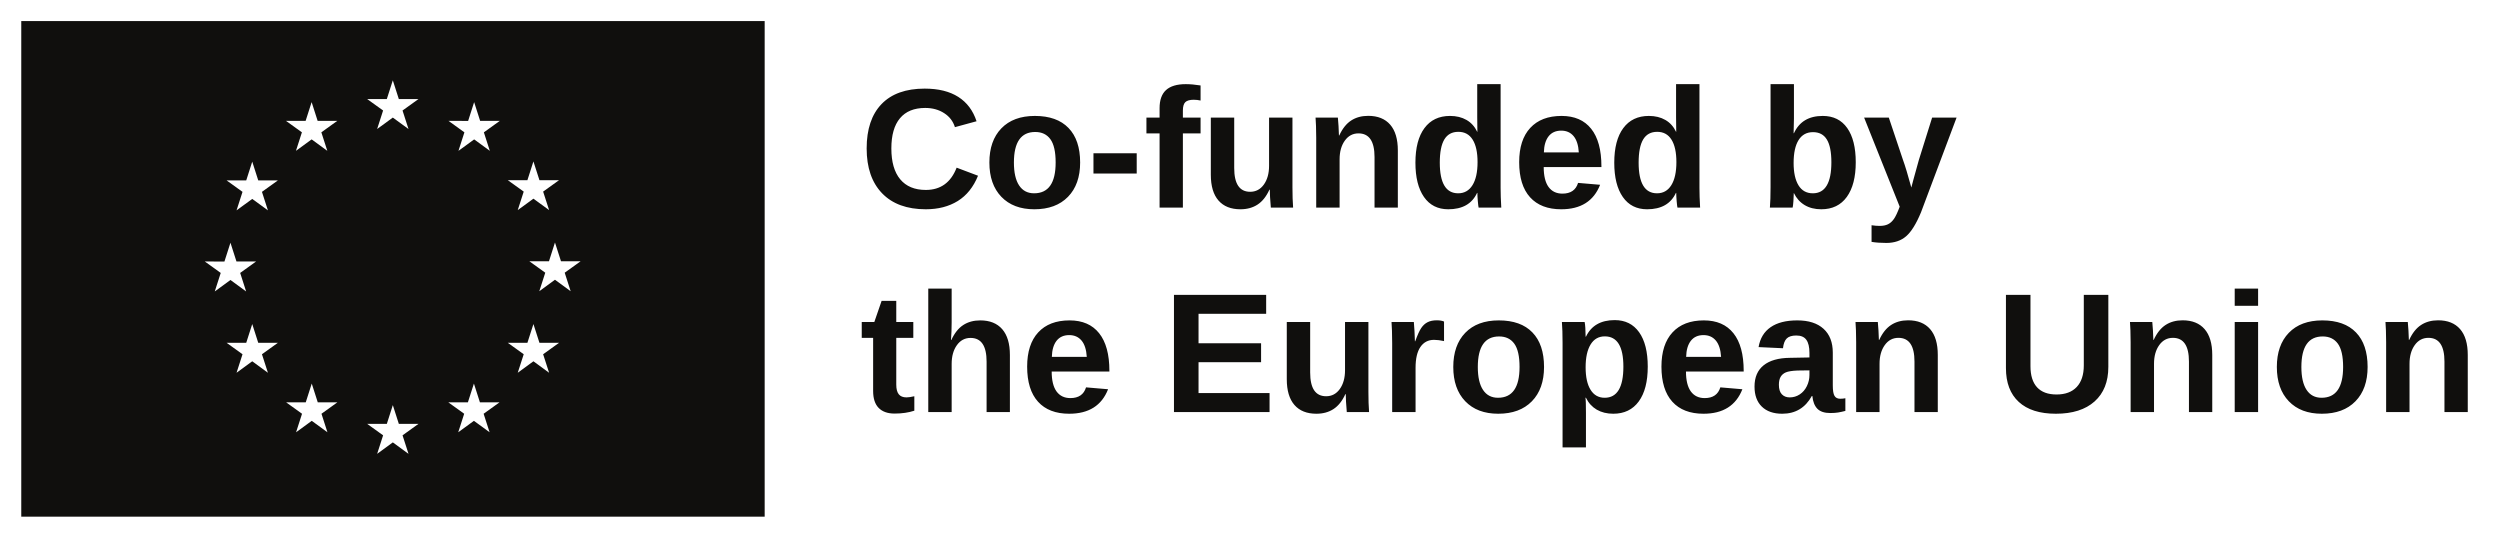
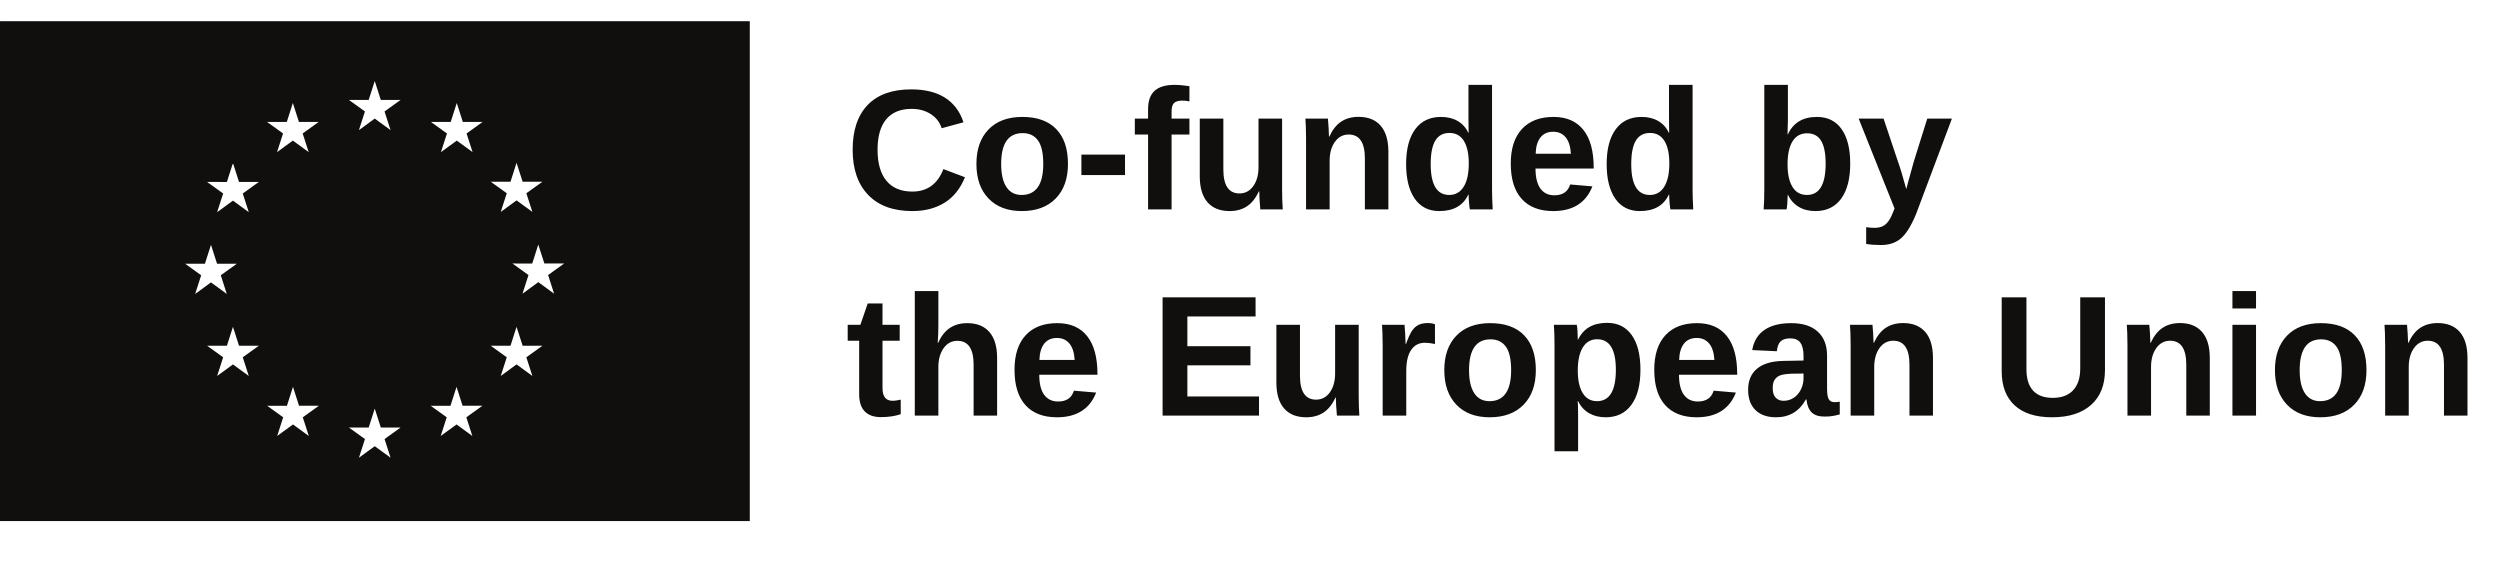
- <svg xmlns="http://www.w3.org/2000/svg" version="1.1" id="svg1" width="2461" height="548.756" viewBox="0 0 2461 548.756">
+ <svg xmlns="http://www.w3.org/2000/svg" version="1.1" id="svg1" width="2440.07" height="548.756" viewBox="20.93 0 2440.07 548.756">
  <defs id="defs1" />
  <g id="g1">
    <g id="group-R5" transform="matrix(1.935308,0,0,1.935308,-19.58062,-19.37087)">
      <path id="path2" d="m 2252.87,1018.27 -59.84,43.75 -59.77,-43.75 22.74,70.63 -60.78,43.67 74.92,-0.08 22.89,71.64 22.97,-71.56 h 74.92 l -60.78,-43.67 z m -82.19,-311.09 -59.84,43.75 -59.84,-43.75 22.81,70.629 -60.78,43.671 74.84,-0.082 22.97,71.641 22.97,-71.559 h 74.84 l -60.78,-43.671 z m -82.81,734.61 22.96,71.64 22.97,-71.56 h 74.85 l -60.78,-43.59 22.81,-70.63 -59.85,43.67 -59.84,-43.67 22.81,70.63 -60.78,43.59 z m -166.09,182.58 22.73,-70.63 -59.76,43.75 -59.92,-43.75 22.73,70.63 -60.7,43.75 74.92,-0.16 22.89,71.64 22.89,-71.48 h 75 z m 21.87,-1144.222 -59.84,43.672 -59.84,-43.672 22.73,70.633 -60.7,43.668 74.84,-0.078 22.97,71.559 22.89,-71.481 h 74.92 l -60.78,-43.668 z m -309.34,-82.269 -59.8,43.672 -59.84,-43.672 22.73,70.633 -60.74,43.668 74.92,-0.078 22.89,71.636 22.93,-71.558 h 74.92 l -60.78,-43.668 z m -82.81,1353.361 22.93,71.56 22.93,-71.48 h 74.93 l -60.79,-43.67 22.78,-70.63 -59.85,43.67 -59.84,-43.67 22.77,70.63 -60.74,43.67 z m -226.49,-1271.092 -59.8,43.672 -59.84,-43.672 22.73,70.633 -60.74,43.668 74.92,-0.078 22.89,71.559 22.93,-71.481 h 74.92 l -60.74,-43.668 z m -83.23,1187.892 22.93,71.64 22.92,-71.56 h 74.93 l -60.75,-43.67 22.74,-70.63 -59.81,43.67 -59.84,-43.67 22.73,70.63 -60.74,43.67 z m -166.57,-270.7 22.77,-70.63 -59.84,43.67 -59.835,-43.67 22.765,70.63 -60.734,43.67 74.874,-0.08 22.93,71.64 22.93,-71.56 h 74.88 z m 22.77,-690.16 -59.84,43.75 -59.835,-43.75 22.765,70.629 -60.734,43.671 74.874,-0.082 22.93,71.641 22.93,-71.559 h 74.88 l -60.74,-43.671 z m -240.804,424.53 74.918,-0.16 22.929,71.72 22.93,-71.56 h 74.877 l -60.736,-43.68 22.736,-70.62 -59.807,43.67 -59.839,-43.67 22.769,70.62 z M 157.012,2048.97 V 158.27 H 2993.03 v 1890.7 H 157.012" style="fill:#100f0d;fill-opacity:1;fill-rule:nonzero;stroke:none" transform="matrix(0.1333333,0,0,-0.1333333,0,293.9067)" />
      <text id="text2" xml:space="preserve" transform="matrix(1.333333,0,0,1.333333,447.3827,115.6027)">
        <tspan style="font-variant:normal;font-weight:700;font-size:65px;font-family:Arial;writing-mode:lr-tb;fill:#100f0d;fill-opacity:1;fill-rule:nonzero;stroke:none" x="0 46.941 86.646 108.291 129.936 169.64 209.345 249.05 285.199 324.903 342.963 382.667" y="0" id="tspan2">Co-funded by</tspan>
        <tspan style="font-variant:normal;font-weight:700;font-size:65px;font-family:Arial;writing-mode:lr-tb;fill:#100f0d;fill-opacity:1;fill-rule:nonzero;stroke:none" x="0 21.646 61.35 97.5 115.559 158.914 198.618 223.914 263.618 303.322 339.473 375.623 415.327 433.387 480.327 520.031 538.091 577.795" y="78" id="tspan3">the European Union</tspan>
      </text>
    </g>
  </g>
</svg>
